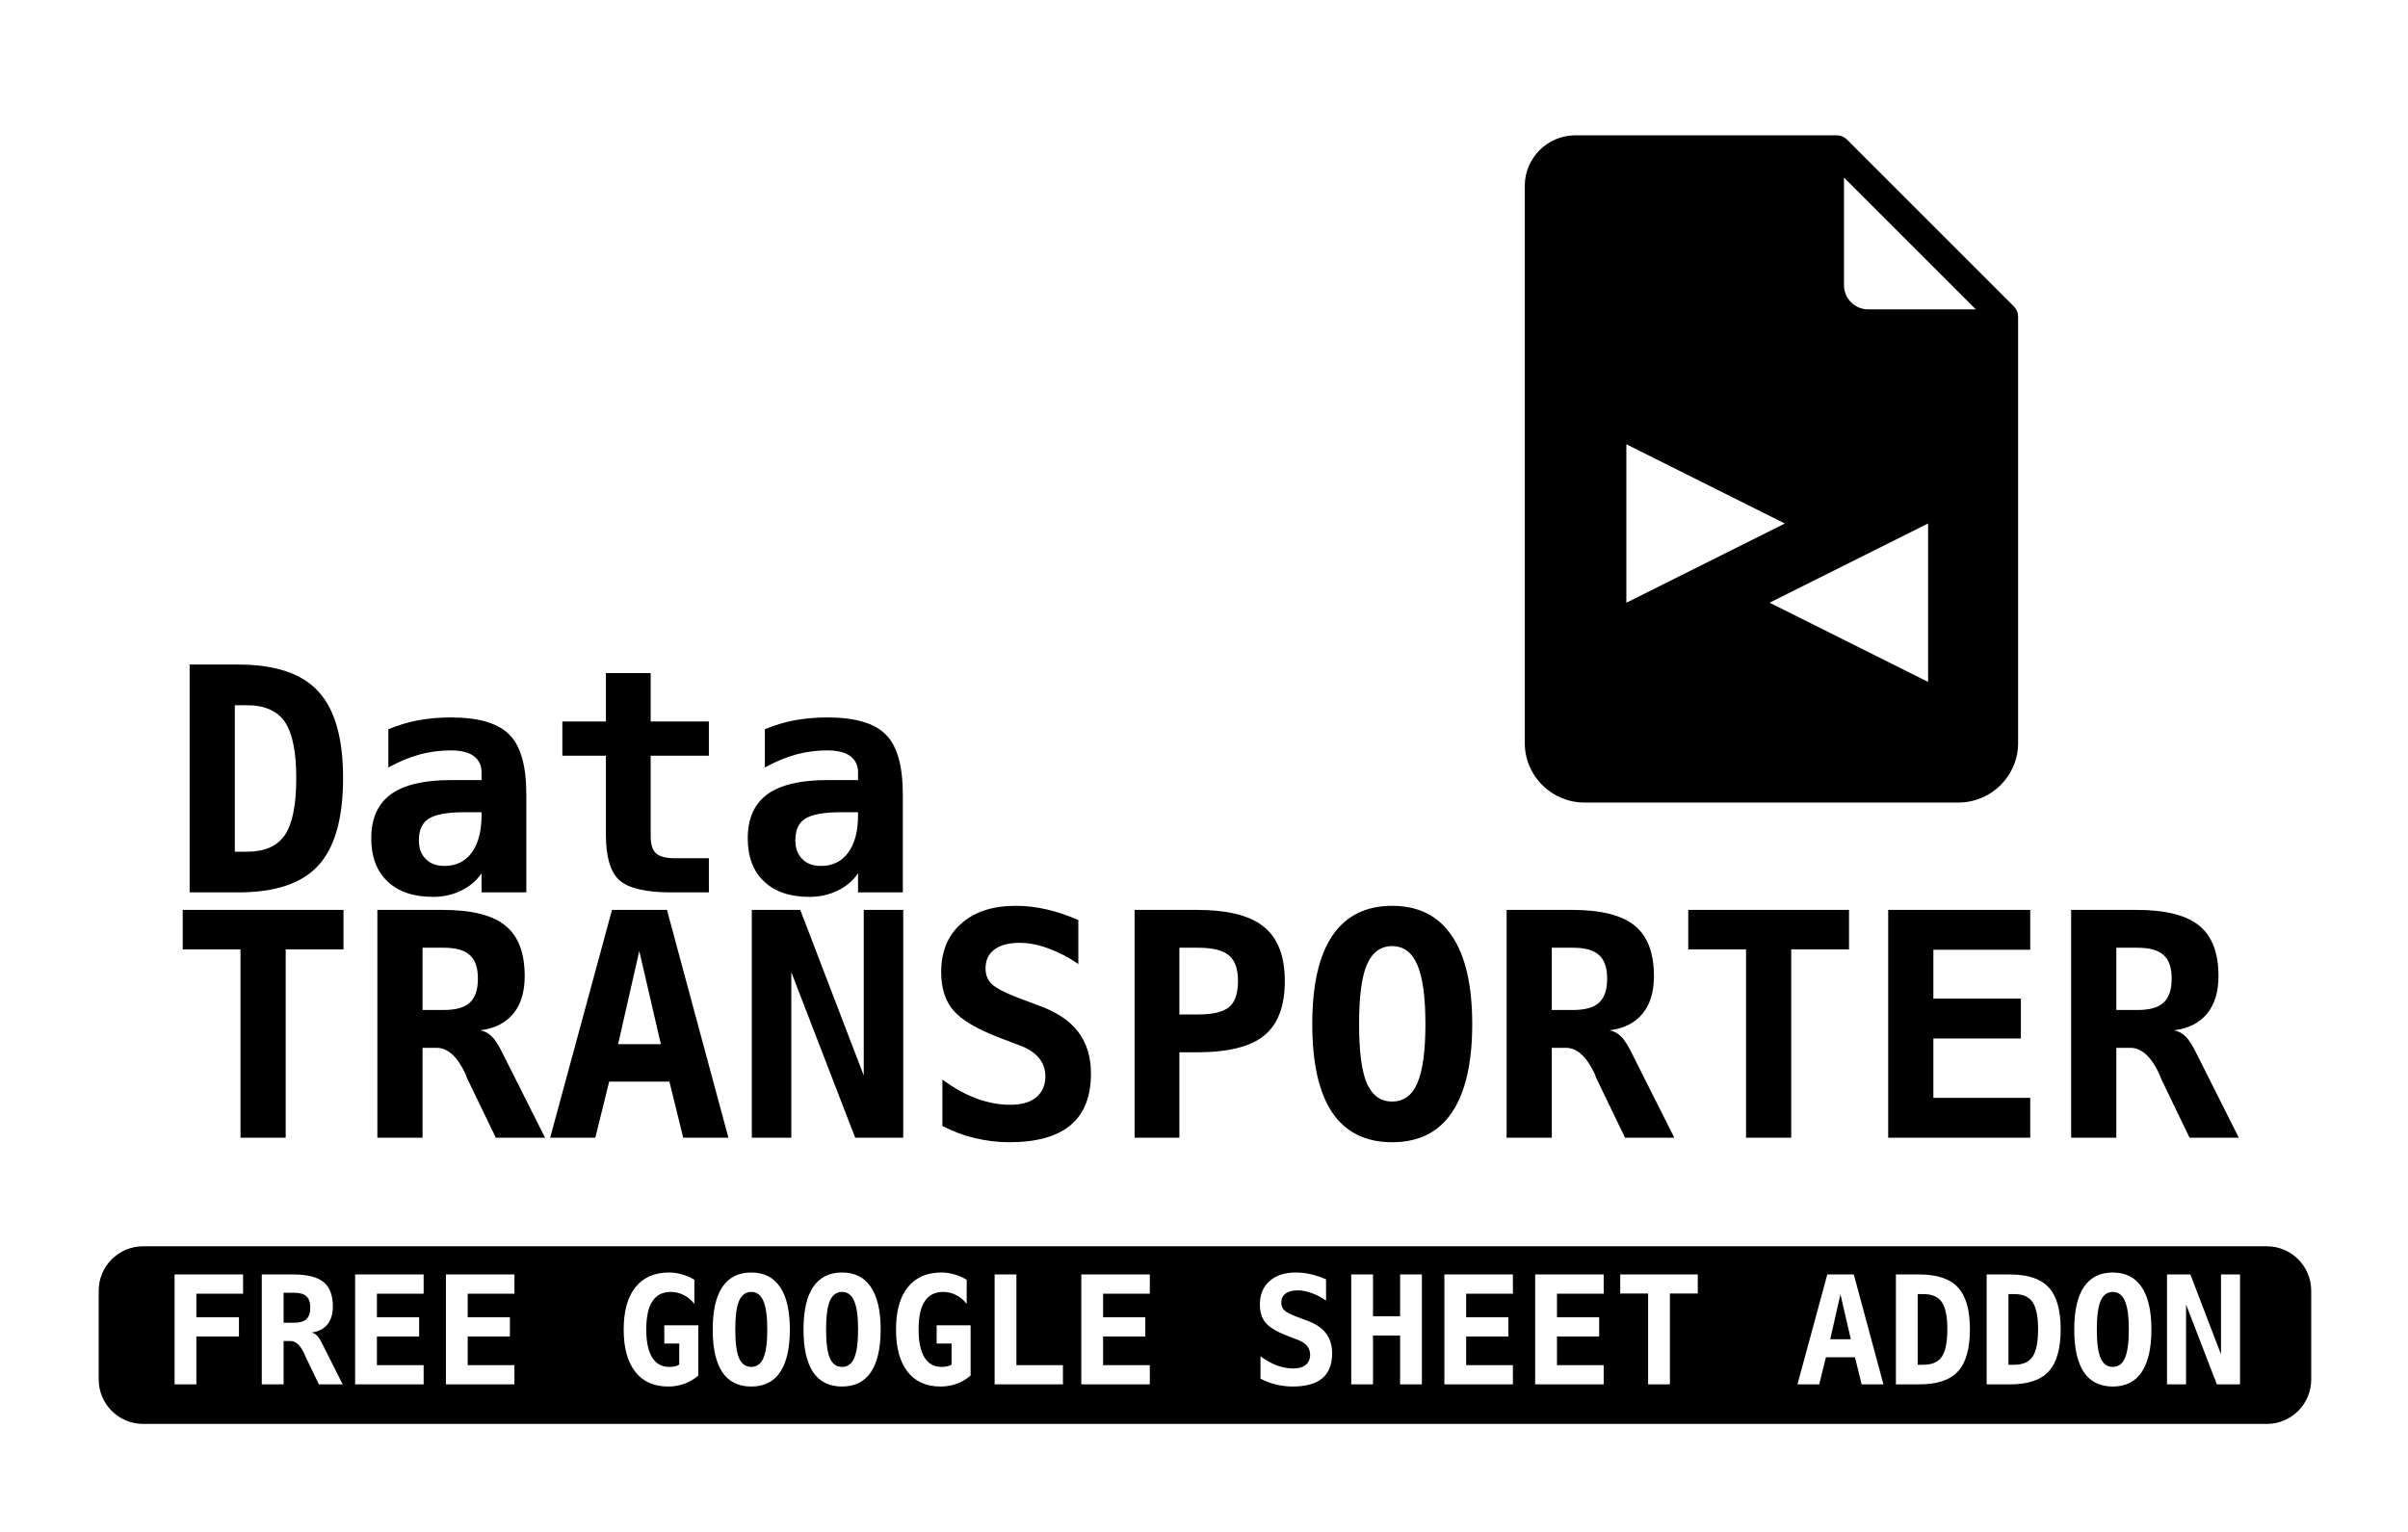
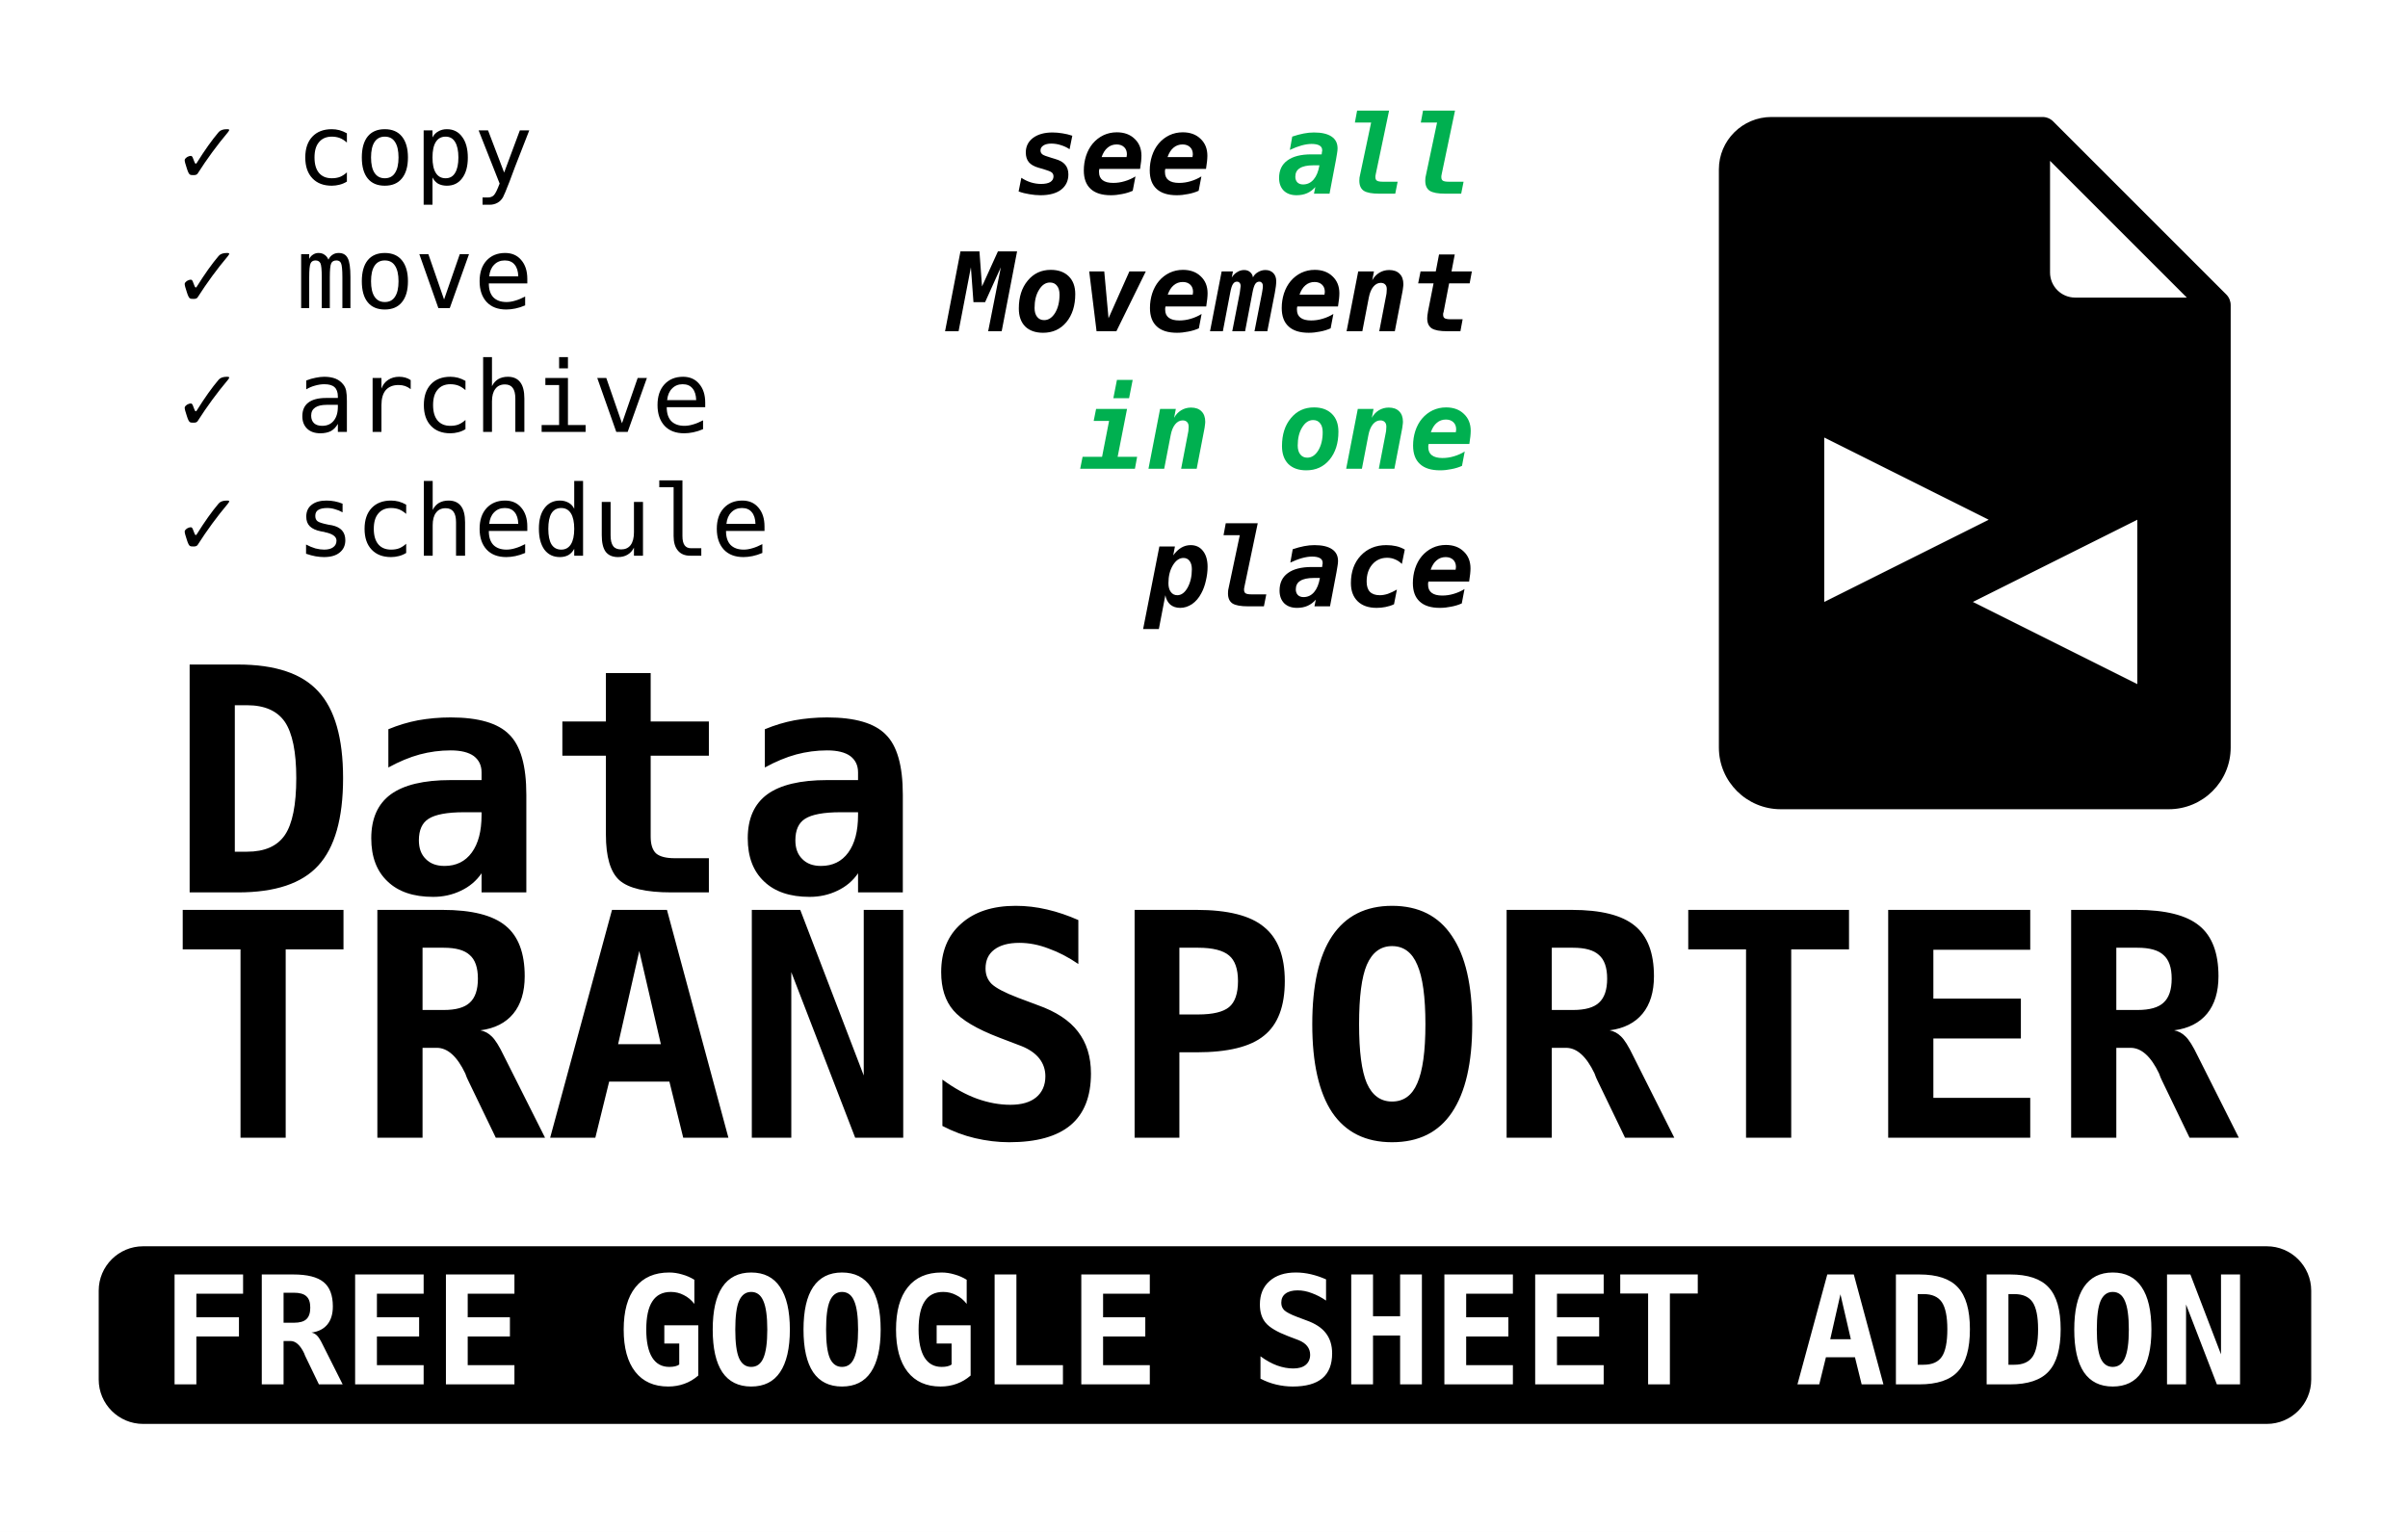
<svg xmlns="http://www.w3.org/2000/svg" width="100%" height="100%" viewBox="0 0 220 140" version="1.1" xml:space="preserve" style="fill-rule:evenodd;clip-rule:evenodd;stroke-linejoin:round;stroke-miterlimit:2;">
  <g transform="matrix(1,0,0,1,-166.7883,-41.99776)">
    <g id="Artboard8" transform="matrix(1,0,0,1,-161.9389,41.99776)">
      <rect x="328.727" y="0" width="220" height="140" style="fill:none;" />
      <g transform="matrix(1,0,0,1,161.9389,-41.99776)">
        <rect x="166.788" y="41.998" width="220" height="140" style="fill:white;" />
      </g>
-       <g transform="matrix(1.32558,0,0,1.32558,457.4302,9.714961)">
+       <g transform="matrix(1.375272,0,0,1.375272,474.7655,7.941577)">
        <path d="M41.707,13.793C41.895,13.98 42,14.235 42,14.5L42,43.901C42,46.161 40.155,48 37.887,48L12.113,48C9.845,48 8,46.161 8,43.901L8,5.479C8,3.561 9.566,2 11.491,2L29.5,2C29.766,2 30.02,2.105 30.207,2.293L41.707,13.793ZM25.924,28.762L15,23.3L15,34.224L25.924,28.762ZM24.873,34.224L35.797,39.686L35.797,28.762L24.873,34.224ZM31.667,14L39.086,14L30,4.914L30,12.333C30,13.252 30.748,14 31.667,14Z" />
      </g>
      <g transform="matrix(2.37986,0,0,2.37986,-273.5754,-103.2932)">
        <text x="259.566px" y="77.675px" style="font-family:'SourceCodePro-Black', 'Source Code Pro', monospace;font-weight:900;font-size:12px;">Data</text>
        <g transform="matrix(12,0,0,12,338.7664,87.09206)">
                </g>
        <text x="259.566px" y="87.092px" style="font-family:'SourceCodePro-Black', 'Source Code Pro', monospace;font-weight:900;font-size:12px;">TRANSPORTER</text>
      </g>
      <g transform="matrix(1,0,0,1.114413,161.9389,-64.25262)">
        <path d="M377.946,163.501L377.946,170.785C377.946,172.795 376.127,174.426 373.887,174.426L179.864,174.426C177.625,174.426 175.806,172.795 175.806,170.785L175.806,163.501C175.806,161.491 177.625,159.859 179.864,159.859L373.887,159.859C376.127,159.859 377.946,161.491 377.946,163.501Z" />
      </g>
      <g transform="matrix(1.147887,0,0,1.147887,121.3178,46.8902)">
        <g transform="matrix(12,0,0,12,359.1193,69.36881)">
                </g>
        <text x="193.519px" y="69.369px" style="font-family:'SourceCodePro-Semibold', 'Source Code Pro', monospace;font-weight:600;font-size:12px;fill:white;">FREE GOOGLE SHEET ADDON</text>
      </g>
+       <g transform="matrix(1.147887,0,0,1.147887,122.7808,-62.77944)">
+         <text x="193.519px" y="69.369px" style="font-family:'SourceCodePro-Regular', 'Source Code Pro', monospace;font-size:7.84px;">✓ copy</text>
+         <text x="193.519px" y="79.224px" style="font-family:'SourceCodePro-Regular', 'Source Code Pro', monospace;font-size:7.84px;">✓ move</text>
+         <text x="193.519px" y="89.08px" style="font-family:'SourceCodePro-Regular', 'Source Code Pro', monospace;font-size:7.84px;">✓ archive</text>
+         <g transform="matrix(7.840492,0,0,7.840492,240.5623,98.9353)">
+                 </g>
+         <text x="193.519px" y="98.935px" style="font-family:'SourceCodePro-Regular', 'Source Code Pro', monospace;font-size:7.84px;">✓ schedule</text>
+       </g>
+       <g transform="matrix(1,0,0,1,220.5828,-53.75634)">
+         <text x="200.769px" y="71.458px" style="font-family:'SourceCodePro-BoldIt', 'Source Code Pro', monospace;font-weight:700;font-style:italic;font-size:10px;">see</text>
+         <text x="224.769px" y="71.458px" style="font-family:'SourceCodePro-BoldIt', 'Source Code Pro', monospace;font-weight:700;font-style:italic;font-size:10px;fill:rgb(0,176,80);">all</text>
+         <text x="194.769px" y="84.028px" style="font-family:'SourceCodePro-BoldIt', 'Source Code Pro', monospace;font-weight:700;font-style:italic;font-size:10px;">Movement</text>
+         <text x="206.769px" y="96.598px" style="font-family:'SourceCodePro-BoldIt', 'Source Code Pro', monospace;font-weight:700;font-style:italic;font-size:10px;fill:rgb(0,176,80);">in one</text>
+         <g transform="matrix(10,0,0,10,212.7693,109.1685)">
+                 </g>
+         <g transform="matrix(10,0,0,10,242.7693,109.1685)">
+                 </g>
+         <text x="212.769px" y="109.168px" style="font-family:'SourceCodePro-BoldIt', 'Source Code Pro', monospace;font-weight:700;font-style:italic;font-size:10px;">place</text>
+       </g>
    </g>
  </g>
</svg>
